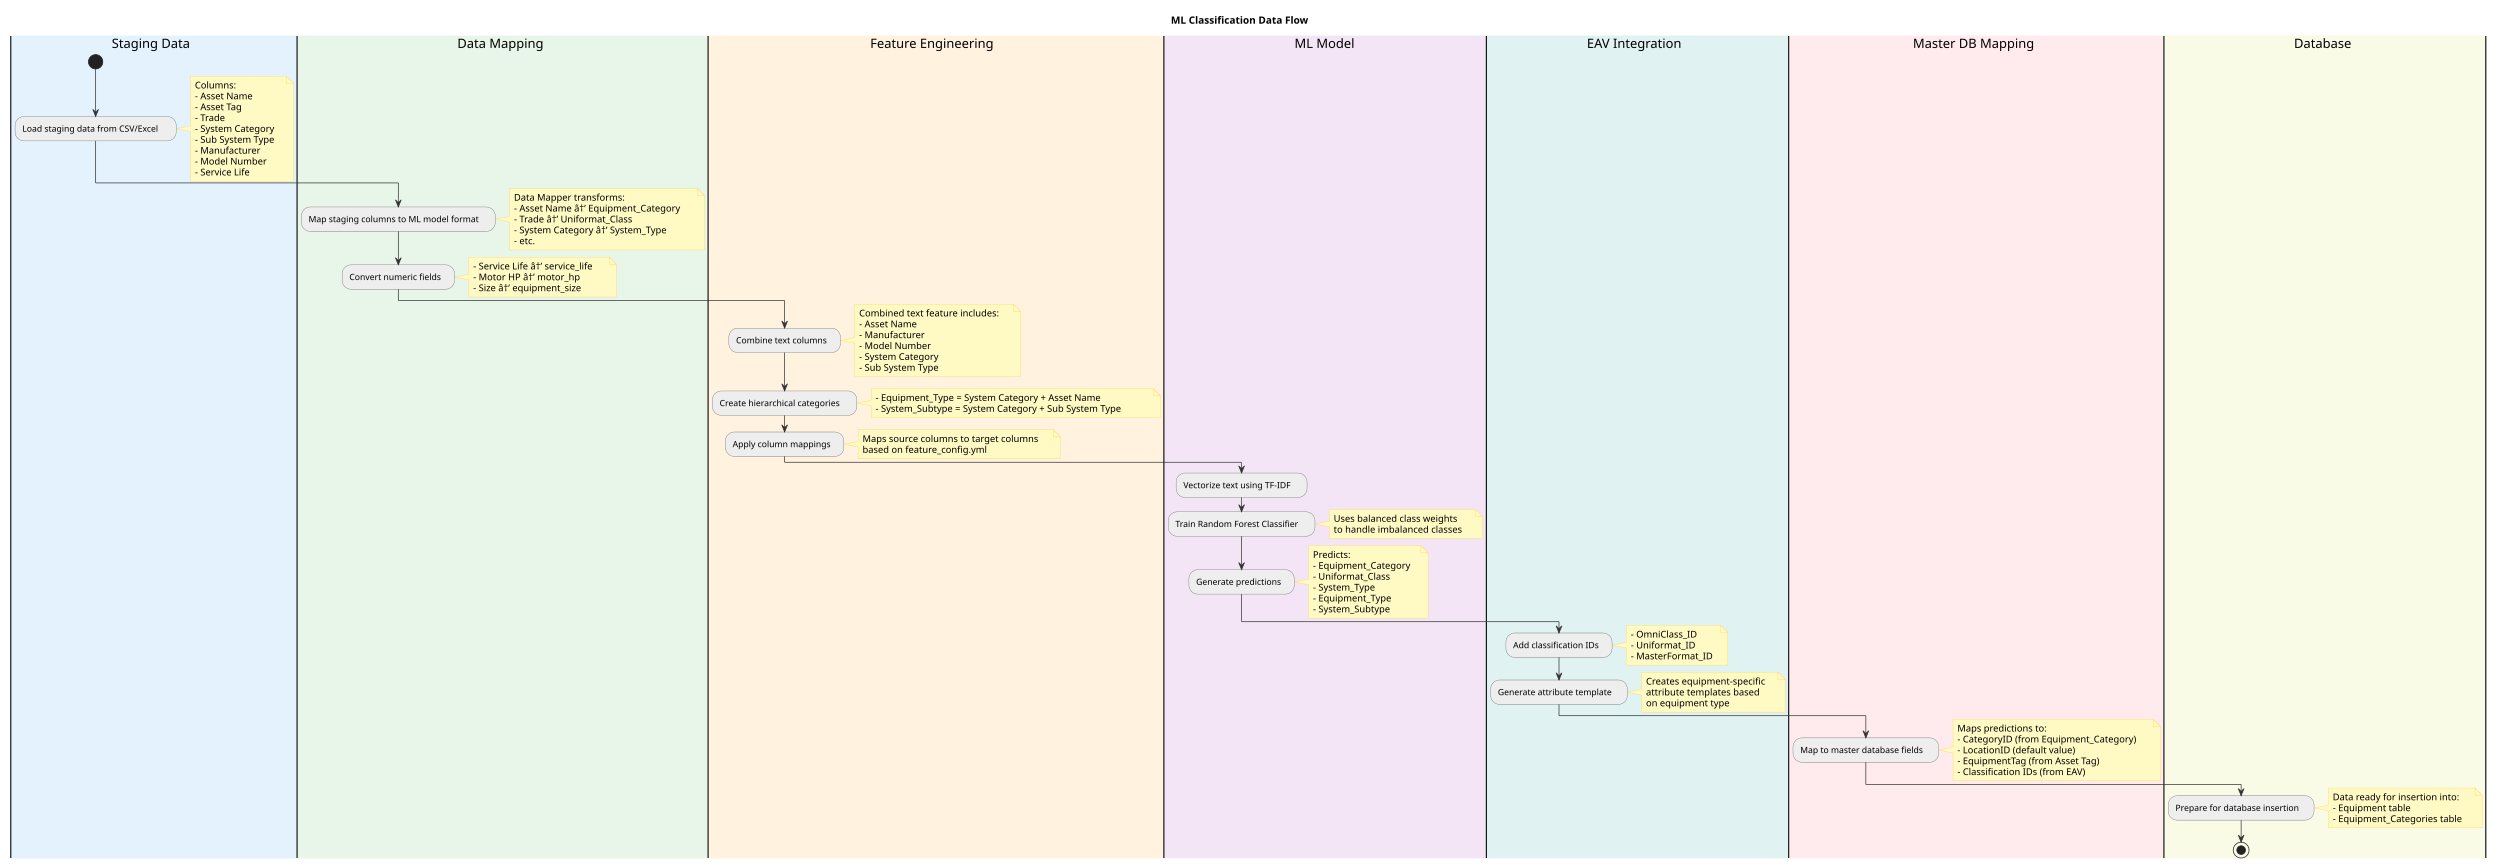
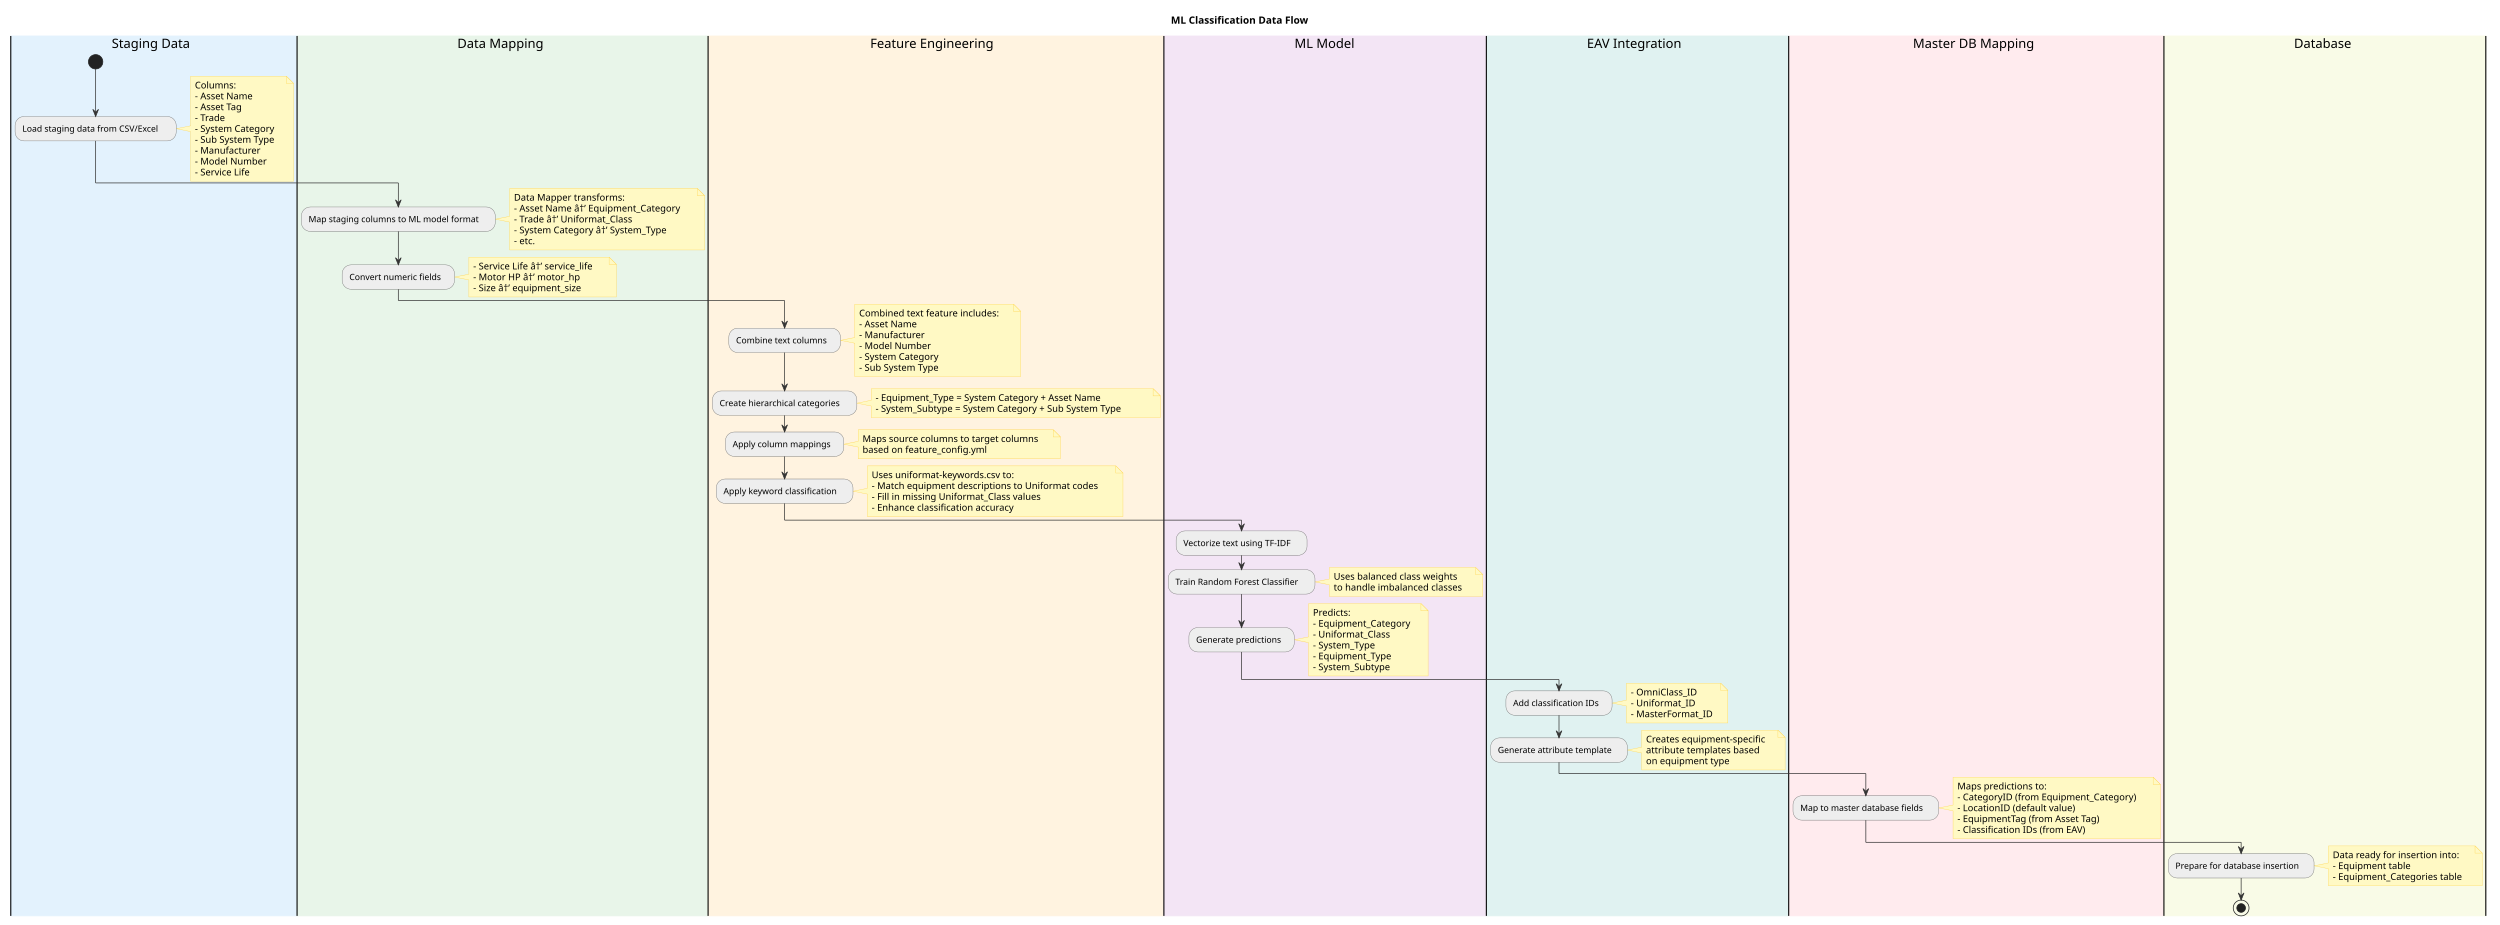
- <svg xmlns="http://www.w3.org/2000/svg" contentStyleType="text/css" data-diagram-type="ACTIVITY" height="1206px" preserveAspectRatio="none" style="width:3479px;height:1206px;background:#FFFFFF;" version="1.1" viewBox="0 0 3479 1206" width="3479px" zoomAndPan="magnify">
+ <svg xmlns="http://www.w3.org/2000/svg" contentStyleType="text/css" data-diagram-type="ACTIVITY" height="1286px" preserveAspectRatio="none" style="width:3479px;height:1286px;background:#FFFFFF;" version="1.1" viewBox="0 0 3479 1286" width="3479px" zoomAndPan="magnify">
  <defs />
  <g>
    <text fill="#000000" font-family="sans-serif" font-size="14" font-weight="bold" lengthAdjust="spacing" textLength="217.294" x="1629.406" y="32.995">ML Classification Data Flow</text>
    <rect fill="none" height="20.953" style="stroke:none;stroke-width:1;" width="3446.106" x="15" y="50.042" />
-     <rect fill="#E3F2FD" height="1143.984" style="stroke:#E3F2FD;stroke-width:1;" width="398.397" x="15" y="50.042" />
+     <rect fill="#E3F2FD" height="1224.516" style="stroke:#E3F2FD;stroke-width:1;" width="398.397" x="15" y="50.042" />
    <ellipse cx="133.102" cy="85.995" fill="#222222" rx="10" ry="10" style="stroke:#222222;stroke-width:1;" />
    <path d="M265.205,105.995 L265.205,175.093 L245.205,179.093 L265.205,183.093 L265.205,252.19 A0,0 0 0 0 265.205,252.19 L408.397,252.19 A0,0 0 0 0 408.397,252.19 L408.397,115.995 L398.397,105.995 L265.205,105.995 A0,0 0 0 0 265.205,105.995 " fill="#FFF9C4" style="stroke:#FFD54F;stroke-width:0.5;" />
    <path d="M398.397,105.995 L398.397,115.995 L408.397,115.995 L398.397,105.995 " fill="#FFF9C4" style="stroke:#FFD54F;stroke-width:0.5;" />
    <text fill="#000000" font-family="sans-serif" font-size="13" lengthAdjust="spacing" textLength="60.938" x="271.205" y="123.062">Columns:</text>
    <text fill="#000000" font-family="sans-serif" font-size="13" lengthAdjust="spacing" textLength="86.842" x="271.205" y="138.195">- Asset Name</text>
    <text fill="#000000" font-family="sans-serif" font-size="13" lengthAdjust="spacing" textLength="72.649" x="271.205" y="153.328">- Asset Tag</text>
    <text fill="#000000" font-family="sans-serif" font-size="13" lengthAdjust="spacing" textLength="46.325" x="271.205" y="168.46">- Trade</text>
    <text fill="#000000" font-family="sans-serif" font-size="13" lengthAdjust="spacing" textLength="120.815" x="271.205" y="183.593">- System Category</text>
    <text fill="#000000" font-family="sans-serif" font-size="13" lengthAdjust="spacing" textLength="122.192" x="271.205" y="198.726">- Sub System Type</text>
    <text fill="#000000" font-family="sans-serif" font-size="13" lengthAdjust="spacing" textLength="96.199" x="271.205" y="213.859">- Manufacturer</text>
    <text fill="#000000" font-family="sans-serif" font-size="13" lengthAdjust="spacing" textLength="104.21" x="271.205" y="228.992">- Model Number</text>
    <text fill="#000000" font-family="sans-serif" font-size="13" lengthAdjust="spacing" textLength="84.43" x="271.205" y="244.125">- Service Life</text>
    <rect fill="#EEEEEE" height="33.969" rx="12.5" ry="12.5" style="stroke:#666666;stroke-width:0.5;" width="224.205" x="21" y="162.108" />
    <text fill="#000000" font-family="sans-serif" font-size="12" lengthAdjust="spacing" textLength="204.205" x="31" y="183.247">Load staging data from CSV/Excel</text>
-     <line style="stroke:#000000;stroke-width:1.5;" x1="15" x2="15" y1="50.042" y2="1194.026" />
-     <rect fill="#E8F5E9" height="1143.984" style="stroke:#E8F5E9;stroke-width:1;" width="571.975" x="413.397" y="50.042" />
+     <line style="stroke:#000000;stroke-width:1.5;" x1="15" x2="15" y1="50.042" y2="1274.558" />
+     <rect fill="#E8F5E9" height="1224.516" style="stroke:#E8F5E9;stroke-width:1;" width="571.975" x="413.397" y="50.042" />
    <path d="M709.218,262.19 L709.218,301.022 L689.218,305.022 L709.218,309.022 L709.218,347.854 A0,0 0 0 0 709.218,347.854 L980.373,347.854 A0,0 0 0 0 980.373,347.854 L980.373,272.19 L970.373,262.19 L709.218,262.19 A0,0 0 0 0 709.218,262.19 " fill="#FFF9C4" style="stroke:#FFD54F;stroke-width:0.5;" />
    <path d="M970.373,262.19 L970.373,272.19 L980.373,272.19 L970.373,262.19 " fill="#FFF9C4" style="stroke:#FFD54F;stroke-width:0.5;" />
    <text fill="#000000" font-family="sans-serif" font-size="13" lengthAdjust="spacing" textLength="163.446" x="715.218" y="279.257">Data Mapper transforms:</text>
    <text fill="#000000" font-family="sans-serif" font-size="13" lengthAdjust="spacing" textLength="250.155" x="715.218" y="294.39">- Asset Name â†’ Equipment_Category</text>
    <text fill="#000000" font-family="sans-serif" font-size="13" lengthAdjust="spacing" textLength="178.858" x="715.218" y="309.523">- Trade â†’ Uniformat_Class</text>
    <text fill="#000000" font-family="sans-serif" font-size="13" lengthAdjust="spacing" textLength="234.54" x="715.218" y="324.656">- System Category â†’ System_Type</text>
    <text fill="#000000" font-family="sans-serif" font-size="13" lengthAdjust="spacing" textLength="33.198" x="715.218" y="339.789">- etc.</text>
    <rect fill="#EEEEEE" height="33.969" rx="12.5" ry="12.5" style="stroke:#666666;stroke-width:0.5;" width="269.82" x="419.397" y="288.038" />
    <text fill="#000000" font-family="sans-serif" font-size="12" lengthAdjust="spacing" textLength="249.82" x="429.397" y="309.177">Map staging columns to ML model format</text>
    <path d="M652.493,357.854 L652.493,381.554 L632.493,385.554 L652.493,389.554 L652.493,413.253 A0,0 0 0 0 652.493,413.253 L857.651,413.253 A0,0 0 0 0 857.651,413.253 L857.651,367.854 L847.651,357.854 L652.493,357.854 A0,0 0 0 0 652.493,357.854 " fill="#FFF9C4" style="stroke:#FFD54F;stroke-width:0.5;" />
    <path d="M847.651,357.854 L847.651,367.854 L857.651,367.854 L847.651,357.854 " fill="#FFF9C4" style="stroke:#FFD54F;stroke-width:0.5;" />
    <text fill="#000000" font-family="sans-serif" font-size="13" lengthAdjust="spacing" textLength="184.158" x="658.493" y="374.921">- Service Life â†’ service_life</text>
    <text fill="#000000" font-family="sans-serif" font-size="13" lengthAdjust="spacing" textLength="157.003" x="658.493" y="390.054">- Motor HP â†’ motor_hp</text>
    <text fill="#000000" font-family="sans-serif" font-size="13" lengthAdjust="spacing" textLength="164.43" x="658.493" y="405.187">- Size â†’ equipment_size</text>
    <rect fill="#EEEEEE" height="33.969" rx="12.5" ry="12.5" style="stroke:#666666;stroke-width:0.5;" width="156.371" x="476.122" y="368.569" />
    <text fill="#000000" font-family="sans-serif" font-size="12" lengthAdjust="spacing" textLength="136.371" x="486.122" y="389.708">Convert numeric fields</text>
-     <line style="stroke:#000000;stroke-width:1.5;" x1="413.397" x2="413.397" y1="50.042" y2="1194.026" />
-     <rect fill="#FFF3E0" height="1143.984" style="stroke:#FFF3E0;stroke-width:1;" width="634.29" x="985.373" y="50.042" />
+     <line style="stroke:#000000;stroke-width:1.5;" x1="413.397" x2="413.397" y1="50.042" y2="1274.558" />
+     <rect fill="#FFF3E0" height="1224.516" style="stroke:#FFF3E0;stroke-width:1;" width="634.29" x="985.373" y="50.042" />
    <path d="M1189.538,423.253 L1189.538,469.651 L1169.538,473.651 L1189.538,477.651 L1189.538,524.05 A0,0 0 0 0 1189.538,524.05 L1420.34,524.05 A0,0 0 0 0 1420.34,524.05 L1420.34,433.253 L1410.34,423.253 L1189.538,423.253 A0,0 0 0 0 1189.538,423.253 " fill="#FFF9C4" style="stroke:#FFD54F;stroke-width:0.5;" />
    <path d="M1410.34,423.253 L1410.34,433.253 L1420.34,433.253 L1410.34,423.253 " fill="#FFF9C4" style="stroke:#FFD54F;stroke-width:0.5;" />
    <text fill="#000000" font-family="sans-serif" font-size="13" lengthAdjust="spacing" textLength="209.803" x="1195.538" y="440.32">Combined text feature includes:</text>
    <text fill="#000000" font-family="sans-serif" font-size="13" lengthAdjust="spacing" textLength="86.842" x="1195.538" y="455.453">- Asset Name</text>
    <text fill="#000000" font-family="sans-serif" font-size="13" lengthAdjust="spacing" textLength="96.199" x="1195.538" y="470.585">- Manufacturer</text>
    <text fill="#000000" font-family="sans-serif" font-size="13" lengthAdjust="spacing" textLength="104.21" x="1195.538" y="485.718">- Model Number</text>
    <text fill="#000000" font-family="sans-serif" font-size="13" lengthAdjust="spacing" textLength="120.815" x="1195.538" y="500.851">- System Category</text>
    <text fill="#000000" font-family="sans-serif" font-size="13" lengthAdjust="spacing" textLength="122.192" x="1195.538" y="515.984">- Sub System Type</text>
    <rect fill="#EEEEEE" height="33.969" rx="12.5" ry="12.5" style="stroke:#666666;stroke-width:0.5;" width="155.299" x="1014.239" y="456.667" />
    <text fill="#000000" font-family="sans-serif" font-size="12" lengthAdjust="spacing" textLength="135.299" x="1024.239" y="477.806">Combine text columns</text>
    <path d="M1212.404,540.901 L1212.404,557.034 L1192.404,561.034 L1212.404,565.034 L1212.404,581.167 A0,0 0 0 0 1212.404,581.167 L1614.663,581.167 A0,0 0 0 0 1614.663,581.167 L1614.663,550.901 L1604.663,540.901 L1212.404,540.901 A0,0 0 0 0 1212.404,540.901 " fill="#FFF9C4" style="stroke:#FFD54F;stroke-width:0.5;" />
    <path d="M1604.663,540.901 L1604.663,550.901 L1614.663,550.901 L1604.663,540.901 " fill="#FFF9C4" style="stroke:#FFD54F;stroke-width:0.5;" />
    <text fill="#000000" font-family="sans-serif" font-size="13" lengthAdjust="spacing" textLength="346.1" x="1218.404" y="557.968">- Equipment_Type = System Category + Asset Name</text>
    <text fill="#000000" font-family="sans-serif" font-size="13" lengthAdjust="spacing" textLength="381.259" x="1218.404" y="573.101">- System_Subtype = System Category + Sub System Type</text>
    <rect fill="#EEEEEE" height="33.969" rx="12.5" ry="12.5" style="stroke:#666666;stroke-width:0.5;" width="201.031" x="991.373" y="544.05" />
    <text fill="#000000" font-family="sans-serif" font-size="12" lengthAdjust="spacing" textLength="181.031" x="1001.373" y="565.188">Create hierarchical categories</text>
    <path d="M1194.272,598.019 L1194.272,614.151 L1174.272,618.151 L1194.272,622.151 L1194.272,638.284 A0,0 0 0 0 1194.272,638.284 L1475.659,638.284 A0,0 0 0 0 1475.659,638.284 L1475.659,608.019 L1465.659,598.019 L1194.272,598.019 A0,0 0 0 0 1194.272,598.019 " fill="#FFF9C4" style="stroke:#FFD54F;stroke-width:0.5;" />
    <path d="M1465.659,598.019 L1465.659,608.019 L1475.659,608.019 L1465.659,598.019 " fill="#FFF9C4" style="stroke:#FFD54F;stroke-width:0.5;" />
    <text fill="#000000" font-family="sans-serif" font-size="13" lengthAdjust="spacing" textLength="260.387" x="1200.272" y="615.085">Maps source columns to target columns</text>
    <text fill="#000000" font-family="sans-serif" font-size="13" lengthAdjust="spacing" textLength="185.301" x="1200.272" y="630.218">based on feature_config.yml</text>
    <rect fill="#EEEEEE" height="33.969" rx="12.5" ry="12.5" style="stroke:#666666;stroke-width:0.5;" width="164.768" x="1009.504" y="601.167" />
    <text fill="#000000" font-family="sans-serif" font-size="12" lengthAdjust="spacing" textLength="144.768" x="1019.504" y="622.306">Apply column mappings</text>
-     <line style="stroke:#000000;stroke-width:1.5;" x1="985.373" x2="985.373" y1="50.042" y2="1194.026" />
-     <rect fill="#F3E5F5" height="1143.984" style="stroke:#F3E5F5;stroke-width:1;" width="448.748" x="1619.663" y="50.042" />
-     <rect fill="#EEEEEE" height="33.969" rx="12.5" ry="12.5" style="stroke:#666666;stroke-width:0.5;" width="182.182" x="1636.693" y="658.284" />
-     <text fill="#000000" font-family="sans-serif" font-size="12" lengthAdjust="spacing" textLength="162.182" x="1646.693" y="679.423">Vectorize text using TF-IDF</text>
-     <path d="M1849.905,709.105 L1849.905,725.237 L1829.905,729.237 L1849.905,733.237 L1849.905,749.37 A0,0 0 0 0 1849.905,749.37 L2063.411,749.37 A0,0 0 0 0 2063.411,749.37 L2063.411,719.105 L2053.411,709.105 L1849.905,709.105 A0,0 0 0 0 1849.905,709.105 " fill="#FFF9C4" style="stroke:#FFD54F;stroke-width:0.5;" />
-     <path d="M2053.411,709.105 L2053.411,719.105 L2063.411,719.105 L2053.411,709.105 " fill="#FFF9C4" style="stroke:#FFD54F;stroke-width:0.5;" />
-     <text fill="#000000" font-family="sans-serif" font-size="13" lengthAdjust="spacing" textLength="185.764" x="1855.905" y="726.171">Uses balanced class weights</text>
-     <text fill="#000000" font-family="sans-serif" font-size="13" lengthAdjust="spacing" textLength="192.505" x="1855.905" y="741.304">to handle imbalanced classes</text>
-     <rect fill="#EEEEEE" height="33.969" rx="12.5" ry="12.5" style="stroke:#666666;stroke-width:0.5;" width="204.242" x="1625.663" y="712.253" />
-     <text fill="#000000" font-family="sans-serif" font-size="12" lengthAdjust="spacing" textLength="184.242" x="1635.663" y="733.392">Train Random Forest Classifier</text>
-     <path d="M1821.074,759.37 L1821.074,805.769 L1801.074,809.769 L1821.074,813.769 L1821.074,860.167 A0,0 0 0 0 1821.074,860.167 L1987.347,860.167 A0,0 0 0 0 1987.347,860.167 L1987.347,769.37 L1977.347,759.37 L1821.074,759.37 A0,0 0 0 0 1821.074,759.37 " fill="#FFF9C4" style="stroke:#FFD54F;stroke-width:0.5;" />
-     <path d="M1977.347,759.37 L1977.347,769.37 L1987.347,769.37 L1977.347,759.37 " fill="#FFF9C4" style="stroke:#FFD54F;stroke-width:0.5;" />
-     <text fill="#000000" font-family="sans-serif" font-size="13" lengthAdjust="spacing" textLength="56.443" x="1827.074" y="776.437">Predicts:</text>
-     <text fill="#000000" font-family="sans-serif" font-size="13" lengthAdjust="spacing" textLength="145.273" x="1827.074" y="791.57">- Equipment_Category</text>
-     <text fill="#000000" font-family="sans-serif" font-size="13" lengthAdjust="spacing" textLength="114.493" x="1827.074" y="806.703">- Uniformat_Class</text>
-     <text fill="#000000" font-family="sans-serif" font-size="13" lengthAdjust="spacing" textLength="95.685" x="1827.074" y="821.835">- System_Type</text>
-     <text fill="#000000" font-family="sans-serif" font-size="13" lengthAdjust="spacing" textLength="117.774" x="1827.074" y="836.968">- Equipment_Type</text>
-     <text fill="#000000" font-family="sans-serif" font-size="13" lengthAdjust="spacing" textLength="117.584" x="1827.074" y="852.101">- System_Subtype</text>
-     <rect fill="#EEEEEE" height="33.969" rx="12.5" ry="12.5" style="stroke:#666666;stroke-width:0.5;" width="146.58" x="1654.494" y="792.784" />
-     <text fill="#000000" font-family="sans-serif" font-size="12" lengthAdjust="spacing" textLength="126.58" x="1664.494" y="813.923">Generate predictions</text>
-     <line style="stroke:#000000;stroke-width:1.5;" x1="1619.663" x2="1619.663" y1="50.042" y2="1194.026" />
-     <rect fill="#E0F2F1" height="1143.984" style="stroke:#E0F2F1;stroke-width:1;" width="420.732" x="2068.411" y="50.042" />
-     <path d="M2263.365,870.167 L2263.365,893.866 L2243.365,897.866 L2263.365,901.866 L2263.365,925.565 A0,0 0 0 0 2263.365,925.565 L2404.431,925.565 A0,0 0 0 0 2404.431,925.565 L2404.431,880.167 L2394.431,870.167 L2263.365,870.167 A0,0 0 0 0 2263.365,870.167 " fill="#FFF9C4" style="stroke:#FFD54F;stroke-width:0.5;" />
-     <path d="M2394.431,870.167 L2394.431,880.167 L2404.431,880.167 L2394.431,870.167 " fill="#FFF9C4" style="stroke:#FFD54F;stroke-width:0.5;" />
-     <text fill="#000000" font-family="sans-serif" font-size="13" lengthAdjust="spacing" textLength="98.116" x="2269.365" y="887.234">- OmniClass_ID</text>
-     <text fill="#000000" font-family="sans-serif" font-size="13" lengthAdjust="spacing" textLength="94.136" x="2269.365" y="902.367">- Uniformat_ID</text>
-     <text fill="#000000" font-family="sans-serif" font-size="13" lengthAdjust="spacing" textLength="120.066" x="2269.365" y="917.5">- MasterFormat_ID</text>
-     <rect fill="#EEEEEE" height="33.969" rx="12.5" ry="12.5" style="stroke:#666666;stroke-width:0.5;" width="147.723" x="2095.642" y="880.882" />
-     <text fill="#000000" font-family="sans-serif" font-size="12" lengthAdjust="spacing" textLength="127.723" x="2105.642" y="902.02">Add classification IDs</text>
-     <path d="M2284.596,935.565 L2284.596,959.265 L2264.596,963.265 L2284.596,967.265 L2284.596,990.964 A0,0 0 0 0 2284.596,990.964 L2484.143,990.964 A0,0 0 0 0 2484.143,990.964 L2484.143,945.565 L2474.143,935.565 L2284.596,935.565 A0,0 0 0 0 2284.596,935.565 " fill="#FFF9C4" style="stroke:#FFD54F;stroke-width:0.5;" />
-     <path d="M2474.143,935.565 L2474.143,945.565 L2484.143,945.565 L2474.143,935.565 " fill="#FFF9C4" style="stroke:#FFD54F;stroke-width:0.5;" />
-     <text fill="#000000" font-family="sans-serif" font-size="13" lengthAdjust="spacing" textLength="178.547" x="2290.596" y="952.632">Creates equipment-specific</text>
-     <text fill="#000000" font-family="sans-serif" font-size="13" lengthAdjust="spacing" textLength="169.667" x="2290.596" y="967.765">attribute templates based</text>
-     <text fill="#000000" font-family="sans-serif" font-size="13" lengthAdjust="spacing" textLength="123.849" x="2290.596" y="982.898">on equipment type</text>
-     <rect fill="#EEEEEE" height="33.969" rx="12.5" ry="12.5" style="stroke:#666666;stroke-width:0.5;" width="190.185" x="2074.411" y="946.28" />
-     <text fill="#000000" font-family="sans-serif" font-size="12" lengthAdjust="spacing" textLength="170.185" x="2084.411" y="967.419">Generate attribute template</text>
-     <line style="stroke:#000000;stroke-width:1.5;" x1="2068.411" x2="2068.411" y1="50.042" y2="1194.026" />
-     <rect fill="#FFEBEE" height="1143.984" style="stroke:#FFEBEE;stroke-width:1;" width="522.17" x="2489.143" y="50.042" />
-     <path d="M2717.868,1000.964 L2717.868,1039.796 L2697.868,1043.796 L2717.868,1047.796 L2717.868,1086.628 A0,0 0 0 0 2717.868,1086.628 L3006.314,1086.628 A0,0 0 0 0 3006.314,1086.628 L3006.314,1010.964 L2996.314,1000.964 L2717.868,1000.964 A0,0 0 0 0 2717.868,1000.964 " fill="#FFF9C4" style="stroke:#FFD54F;stroke-width:0.5;" />
-     <path d="M2996.314,1000.964 L2996.314,1010.964 L3006.314,1010.964 L2996.314,1000.964 " fill="#FFF9C4" style="stroke:#FFD54F;stroke-width:0.5;" />
-     <text fill="#000000" font-family="sans-serif" font-size="13" lengthAdjust="spacing" textLength="132.184" x="2723.868" y="1018.031">Maps predictions to:</text>
-     <text fill="#000000" font-family="sans-serif" font-size="13" lengthAdjust="spacing" textLength="267.446" x="2723.868" y="1033.164">- CategoryID (from Equipment_Category)</text>
-     <text fill="#000000" font-family="sans-serif" font-size="13" lengthAdjust="spacing" textLength="177.538" x="2723.868" y="1048.296">- LocationID (default value)</text>
-     <text fill="#000000" font-family="sans-serif" font-size="13" lengthAdjust="spacing" textLength="216.322" x="2723.868" y="1063.429">- EquipmentTag (from Asset Tag)</text>
-     <text fill="#000000" font-family="sans-serif" font-size="13" lengthAdjust="spacing" textLength="194.537" x="2723.868" y="1078.562">- Classification IDs (from EAV)</text>
-     <rect fill="#EEEEEE" height="33.969" rx="12.5" ry="12.5" style="stroke:#666666;stroke-width:0.5;" width="202.725" x="2495.143" y="1026.812" />
-     <text fill="#000000" font-family="sans-serif" font-size="12" lengthAdjust="spacing" textLength="182.725" x="2505.143" y="1047.95">Map to master database fields</text>
-     <line style="stroke:#000000;stroke-width:1.5;" x1="2489.143" x2="2489.143" y1="50.042" y2="1194.026" />
-     <rect fill="#F9FBE7" height="1143.984" style="stroke:#F9FBE7;stroke-width:1;" width="447.932" x="3011.314" y="50.042" />
-     <path d="M3240.226,1096.628 L3240.226,1120.327 L3220.226,1124.327 L3240.226,1128.327 L3240.226,1152.026 A0,0 0 0 0 3240.226,1152.026 L3454.245,1152.026 A0,0 0 0 0 3454.245,1152.026 L3454.245,1106.628 L3444.245,1096.628 L3240.226,1096.628 A0,0 0 0 0 3240.226,1096.628 " fill="#FFF9C4" style="stroke:#FFD54F;stroke-width:0.5;" />
-     <path d="M3444.245,1096.628 L3444.245,1106.628 L3454.245,1106.628 L3444.245,1096.628 " fill="#FFF9C4" style="stroke:#FFD54F;stroke-width:0.5;" />
-     <text fill="#000000" font-family="sans-serif" font-size="13" lengthAdjust="spacing" textLength="188.849" x="3246.226" y="1113.695">Data ready for insertion into:</text>
-     <text fill="#000000" font-family="sans-serif" font-size="13" lengthAdjust="spacing" textLength="116.448" x="3246.226" y="1128.828">- Equipment table</text>
-     <text fill="#000000" font-family="sans-serif" font-size="13" lengthAdjust="spacing" textLength="193.019" x="3246.226" y="1143.96">- Equipment_Categories table</text>
-     <rect fill="#EEEEEE" height="33.969" rx="12.5" ry="12.5" style="stroke:#666666;stroke-width:0.5;" width="202.912" x="3017.314" y="1107.343" />
-     <text fill="#000000" font-family="sans-serif" font-size="12" lengthAdjust="spacing" textLength="182.912" x="3027.314" y="1128.481">Prepare for database insertion</text>
-     <ellipse cx="3118.769" cy="1183.026" fill="none" rx="11" ry="11" style="stroke:#222222;stroke-width:1;" />
-     <ellipse cx="3118.769" cy="1183.026" fill="#222222" rx="6" ry="6" style="stroke:#222222;stroke-width:1;" />
-     <line style="stroke:#000000;stroke-width:1.5;" x1="3011.314" x2="3011.314" y1="50.042" y2="1194.026" />
-     <line style="stroke:#000000;stroke-width:1.5;" x1="3459.245" x2="3459.245" y1="50.042" y2="1194.026" />
+     <path d="M1207.022,648.284 L1207.022,679.55 L1187.022,683.55 L1207.022,687.55 L1207.022,718.815 A0,0 0 0 0 1207.022,718.815 L1562.721,718.815 A0,0 0 0 0 1562.721,718.815 L1562.721,658.284 L1552.721,648.284 L1207.022,648.284 A0,0 0 0 0 1207.022,648.284 " fill="#FFF9C4" style="stroke:#FFD54F;stroke-width:0.5;" />
+     <path d="M1552.721,648.284 L1552.721,658.284 L1562.721,658.284 L1552.721,648.284 " fill="#FFF9C4" style="stroke:#FFD54F;stroke-width:0.5;" />
+     <text fill="#000000" font-family="sans-serif" font-size="13" lengthAdjust="spacing" textLength="213.059" x="1213.022" y="665.351">Uses uniformat-keywords.csv to:</text>
+     <text fill="#000000" font-family="sans-serif" font-size="13" lengthAdjust="spacing" textLength="334.699" x="1213.022" y="680.484">- Match equipment descriptions to Uniformat codes</text>
+     <text fill="#000000" font-family="sans-serif" font-size="13" lengthAdjust="spacing" textLength="253.392" x="1213.022" y="695.617">- Fill in missing Uniformat_Class values</text>
+     <text fill="#000000" font-family="sans-serif" font-size="13" lengthAdjust="spacing" textLength="215.871" x="1213.022" y="710.75">- Enhance classification accuracy</text>
+     <rect fill="#EEEEEE" height="33.969" rx="12.5" ry="12.5" style="stroke:#666666;stroke-width:0.5;" width="190.268" x="996.754" y="666.565" />
+     <text fill="#000000" font-family="sans-serif" font-size="12" lengthAdjust="spacing" textLength="170.268" x="1006.754" y="687.704">Apply keyword classification</text>
+     <line style="stroke:#000000;stroke-width:1.5;" x1="985.373" x2="985.373" y1="50.042" y2="1274.558" />
+     <rect fill="#F3E5F5" height="1224.516" style="stroke:#F3E5F5;stroke-width:1;" width="448.748" x="1619.663" y="50.042" />
+     <rect fill="#EEEEEE" height="33.969" rx="12.5" ry="12.5" style="stroke:#666666;stroke-width:0.5;" width="182.182" x="1636.693" y="738.815" />
+     <text fill="#000000" font-family="sans-serif" font-size="12" lengthAdjust="spacing" textLength="162.182" x="1646.693" y="759.954">Vectorize text using TF-IDF</text>
+     <path d="M1849.905,789.636 L1849.905,805.769 L1829.905,809.769 L1849.905,813.769 L1849.905,829.901 A0,0 0 0 0 1849.905,829.901 L2063.411,829.901 A0,0 0 0 0 2063.411,829.901 L2063.411,799.636 L2053.411,789.636 L1849.905,789.636 A0,0 0 0 0 1849.905,789.636 " fill="#FFF9C4" style="stroke:#FFD54F;stroke-width:0.5;" />
+     <path d="M2053.411,789.636 L2053.411,799.636 L2063.411,799.636 L2053.411,789.636 " fill="#FFF9C4" style="stroke:#FFD54F;stroke-width:0.5;" />
+     <text fill="#000000" font-family="sans-serif" font-size="13" lengthAdjust="spacing" textLength="185.764" x="1855.905" y="806.703">Uses balanced class weights</text>
+     <text fill="#000000" font-family="sans-serif" font-size="13" lengthAdjust="spacing" textLength="192.505" x="1855.905" y="821.835">to handle imbalanced classes</text>
+     <rect fill="#EEEEEE" height="33.969" rx="12.5" ry="12.5" style="stroke:#666666;stroke-width:0.5;" width="204.242" x="1625.663" y="792.784" />
+     <text fill="#000000" font-family="sans-serif" font-size="12" lengthAdjust="spacing" textLength="184.242" x="1635.663" y="813.923">Train Random Forest Classifier</text>
+     <path d="M1821.074,839.901 L1821.074,886.3 L1801.074,890.3 L1821.074,894.3 L1821.074,940.698 A0,0 0 0 0 1821.074,940.698 L1987.347,940.698 A0,0 0 0 0 1987.347,940.698 L1987.347,849.901 L1977.347,839.901 L1821.074,839.901 A0,0 0 0 0 1821.074,839.901 " fill="#FFF9C4" style="stroke:#FFD54F;stroke-width:0.5;" />
+     <path d="M1977.347,839.901 L1977.347,849.901 L1987.347,849.901 L1977.347,839.901 " fill="#FFF9C4" style="stroke:#FFD54F;stroke-width:0.5;" />
+     <text fill="#000000" font-family="sans-serif" font-size="13" lengthAdjust="spacing" textLength="56.443" x="1827.074" y="856.968">Predicts:</text>
+     <text fill="#000000" font-family="sans-serif" font-size="13" lengthAdjust="spacing" textLength="145.273" x="1827.074" y="872.101">- Equipment_Category</text>
+     <text fill="#000000" font-family="sans-serif" font-size="13" lengthAdjust="spacing" textLength="114.493" x="1827.074" y="887.234">- Uniformat_Class</text>
+     <text fill="#000000" font-family="sans-serif" font-size="13" lengthAdjust="spacing" textLength="95.685" x="1827.074" y="902.367">- System_Type</text>
+     <text fill="#000000" font-family="sans-serif" font-size="13" lengthAdjust="spacing" textLength="117.774" x="1827.074" y="917.5">- Equipment_Type</text>
+     <text fill="#000000" font-family="sans-serif" font-size="13" lengthAdjust="spacing" textLength="117.584" x="1827.074" y="932.632">- System_Subtype</text>
+     <rect fill="#EEEEEE" height="33.969" rx="12.5" ry="12.5" style="stroke:#666666;stroke-width:0.5;" width="146.58" x="1654.494" y="873.315" />
+     <text fill="#000000" font-family="sans-serif" font-size="12" lengthAdjust="spacing" textLength="126.58" x="1664.494" y="894.454">Generate predictions</text>
+     <line style="stroke:#000000;stroke-width:1.5;" x1="1619.663" x2="1619.663" y1="50.042" y2="1274.558" />
+     <rect fill="#E0F2F1" height="1224.516" style="stroke:#E0F2F1;stroke-width:1;" width="420.732" x="2068.411" y="50.042" />
+     <path d="M2263.365,950.698 L2263.365,974.398 L2243.365,978.398 L2263.365,982.398 L2263.365,1006.097 A0,0 0 0 0 2263.365,1006.097 L2404.431,1006.097 A0,0 0 0 0 2404.431,1006.097 L2404.431,960.698 L2394.431,950.698 L2263.365,950.698 A0,0 0 0 0 2263.365,950.698 " fill="#FFF9C4" style="stroke:#FFD54F;stroke-width:0.5;" />
+     <path d="M2394.431,950.698 L2394.431,960.698 L2404.431,960.698 L2394.431,950.698 " fill="#FFF9C4" style="stroke:#FFD54F;stroke-width:0.5;" />
+     <text fill="#000000" font-family="sans-serif" font-size="13" lengthAdjust="spacing" textLength="98.116" x="2269.365" y="967.765">- OmniClass_ID</text>
+     <text fill="#000000" font-family="sans-serif" font-size="13" lengthAdjust="spacing" textLength="94.136" x="2269.365" y="982.898">- Uniformat_ID</text>
+     <text fill="#000000" font-family="sans-serif" font-size="13" lengthAdjust="spacing" textLength="120.066" x="2269.365" y="998.031">- MasterFormat_ID</text>
+     <rect fill="#EEEEEE" height="33.969" rx="12.5" ry="12.5" style="stroke:#666666;stroke-width:0.5;" width="147.723" x="2095.642" y="961.413" />
+     <text fill="#000000" font-family="sans-serif" font-size="12" lengthAdjust="spacing" textLength="127.723" x="2105.642" y="982.552">Add classification IDs</text>
+     <path d="M2284.596,1016.097 L2284.596,1039.796 L2264.596,1043.796 L2284.596,1047.796 L2284.596,1071.495 A0,0 0 0 0 2284.596,1071.495 L2484.143,1071.495 A0,0 0 0 0 2484.143,1071.495 L2484.143,1026.097 L2474.143,1016.097 L2284.596,1016.097 A0,0 0 0 0 2284.596,1016.097 " fill="#FFF9C4" style="stroke:#FFD54F;stroke-width:0.5;" />
+     <path d="M2474.143,1016.097 L2474.143,1026.097 L2484.143,1026.097 L2474.143,1016.097 " fill="#FFF9C4" style="stroke:#FFD54F;stroke-width:0.5;" />
+     <text fill="#000000" font-family="sans-serif" font-size="13" lengthAdjust="spacing" textLength="178.547" x="2290.596" y="1033.164">Creates equipment-specific</text>
+     <text fill="#000000" font-family="sans-serif" font-size="13" lengthAdjust="spacing" textLength="169.667" x="2290.596" y="1048.296">attribute templates based</text>
+     <text fill="#000000" font-family="sans-serif" font-size="13" lengthAdjust="spacing" textLength="123.849" x="2290.596" y="1063.429">on equipment type</text>
+     <rect fill="#EEEEEE" height="33.969" rx="12.5" ry="12.5" style="stroke:#666666;stroke-width:0.5;" width="190.185" x="2074.411" y="1026.812" />
+     <text fill="#000000" font-family="sans-serif" font-size="12" lengthAdjust="spacing" textLength="170.185" x="2084.411" y="1047.95">Generate attribute template</text>
+     <line style="stroke:#000000;stroke-width:1.5;" x1="2068.411" x2="2068.411" y1="50.042" y2="1274.558" />
+     <rect fill="#FFEBEE" height="1224.516" style="stroke:#FFEBEE;stroke-width:1;" width="522.17" x="2489.143" y="50.042" />
+     <path d="M2717.868,1081.495 L2717.868,1120.327 L2697.868,1124.327 L2717.868,1128.327 L2717.868,1167.159 A0,0 0 0 0 2717.868,1167.159 L3006.314,1167.159 A0,0 0 0 0 3006.314,1167.159 L3006.314,1091.495 L2996.314,1081.495 L2717.868,1081.495 A0,0 0 0 0 2717.868,1081.495 " fill="#FFF9C4" style="stroke:#FFD54F;stroke-width:0.5;" />
+     <path d="M2996.314,1081.495 L2996.314,1091.495 L3006.314,1091.495 L2996.314,1081.495 " fill="#FFF9C4" style="stroke:#FFD54F;stroke-width:0.5;" />
+     <text fill="#000000" font-family="sans-serif" font-size="13" lengthAdjust="spacing" textLength="132.184" x="2723.868" y="1098.562">Maps predictions to:</text>
+     <text fill="#000000" font-family="sans-serif" font-size="13" lengthAdjust="spacing" textLength="267.446" x="2723.868" y="1113.695">- CategoryID (from Equipment_Category)</text>
+     <text fill="#000000" font-family="sans-serif" font-size="13" lengthAdjust="spacing" textLength="177.538" x="2723.868" y="1128.828">- LocationID (default value)</text>
+     <text fill="#000000" font-family="sans-serif" font-size="13" lengthAdjust="spacing" textLength="216.322" x="2723.868" y="1143.96">- EquipmentTag (from Asset Tag)</text>
+     <text fill="#000000" font-family="sans-serif" font-size="13" lengthAdjust="spacing" textLength="194.537" x="2723.868" y="1159.093">- Classification IDs (from EAV)</text>
+     <rect fill="#EEEEEE" height="33.969" rx="12.5" ry="12.5" style="stroke:#666666;stroke-width:0.5;" width="202.725" x="2495.143" y="1107.343" />
+     <text fill="#000000" font-family="sans-serif" font-size="12" lengthAdjust="spacing" textLength="182.725" x="2505.143" y="1128.481">Map to master database fields</text>
+     <line style="stroke:#000000;stroke-width:1.5;" x1="2489.143" x2="2489.143" y1="50.042" y2="1274.558" />
+     <rect fill="#F9FBE7" height="1224.516" style="stroke:#F9FBE7;stroke-width:1;" width="447.932" x="3011.314" y="50.042" />
+     <path d="M3240.226,1177.159 L3240.226,1200.858 L3220.226,1204.858 L3240.226,1208.858 L3240.226,1232.558 A0,0 0 0 0 3240.226,1232.558 L3454.245,1232.558 A0,0 0 0 0 3454.245,1232.558 L3454.245,1187.159 L3444.245,1177.159 L3240.226,1177.159 A0,0 0 0 0 3240.226,1177.159 " fill="#FFF9C4" style="stroke:#FFD54F;stroke-width:0.5;" />
+     <path d="M3444.245,1177.159 L3444.245,1187.159 L3454.245,1187.159 L3444.245,1177.159 " fill="#FFF9C4" style="stroke:#FFD54F;stroke-width:0.5;" />
+     <text fill="#000000" font-family="sans-serif" font-size="13" lengthAdjust="spacing" textLength="188.849" x="3246.226" y="1194.226">Data ready for insertion into:</text>
+     <text fill="#000000" font-family="sans-serif" font-size="13" lengthAdjust="spacing" textLength="116.448" x="3246.226" y="1209.359">- Equipment table</text>
+     <text fill="#000000" font-family="sans-serif" font-size="13" lengthAdjust="spacing" textLength="193.019" x="3246.226" y="1224.492">- Equipment_Categories table</text>
+     <rect fill="#EEEEEE" height="33.969" rx="12.5" ry="12.5" style="stroke:#666666;stroke-width:0.5;" width="202.912" x="3017.314" y="1187.874" />
+     <text fill="#000000" font-family="sans-serif" font-size="12" lengthAdjust="spacing" textLength="182.912" x="3027.314" y="1209.013">Prepare for database insertion</text>
+     <ellipse cx="3118.769" cy="1263.558" fill="none" rx="11" ry="11" style="stroke:#222222;stroke-width:1;" />
+     <ellipse cx="3118.769" cy="1263.558" fill="#222222" rx="6" ry="6" style="stroke:#222222;stroke-width:1;" />
+     <line style="stroke:#000000;stroke-width:1.5;" x1="3011.314" x2="3011.314" y1="50.042" y2="1274.558" />
+     <line style="stroke:#000000;stroke-width:1.5;" x1="3459.245" x2="3459.245" y1="50.042" y2="1274.558" />
    <line style="stroke:#333333;stroke-width:1;" x1="133.102" x2="133.102" y1="95.995" y2="162.108" />
    <polygon fill="#333333" points="129.102,152.108,133.102,162.108,137.102,152.108,133.102,156.108" style="stroke:#333333;stroke-width:1;" />
    <line style="stroke:#333333;stroke-width:1;" x1="554.308" x2="554.308" y1="322.007" y2="368.569" />
    <polygon fill="#333333" points="550.308,358.569,554.308,368.569,558.308,358.569,554.308,362.569" style="stroke:#333333;stroke-width:1;" />
    <line style="stroke:#333333;stroke-width:1;" x1="1091.888" x2="1091.888" y1="490.636" y2="544.05" />
    <polygon fill="#333333" points="1087.888,534.05,1091.888,544.05,1095.888,534.05,1091.888,538.05" style="stroke:#333333;stroke-width:1;" />
    <line style="stroke:#333333;stroke-width:1;" x1="1091.888" x2="1091.888" y1="578.019" y2="601.167" />
    <polygon fill="#333333" points="1087.888,591.167,1091.888,601.167,1095.888,591.167,1091.888,595.167" style="stroke:#333333;stroke-width:1;" />
-     <line style="stroke:#333333;stroke-width:1;" x1="1727.784" x2="1727.784" y1="692.253" y2="712.253" />
-     <polygon fill="#333333" points="1723.784,702.253,1727.784,712.253,1731.784,702.253,1727.784,706.253" style="stroke:#333333;stroke-width:1;" />
-     <line style="stroke:#333333;stroke-width:1;" x1="1727.784" x2="1727.784" y1="746.222" y2="792.784" />
+     <line style="stroke:#333333;stroke-width:1;" x1="1091.888" x2="1091.888" y1="635.136" y2="666.565" />
+     <polygon fill="#333333" points="1087.888,656.565,1091.888,666.565,1095.888,656.565,1091.888,660.565" style="stroke:#333333;stroke-width:1;" />
+     <line style="stroke:#333333;stroke-width:1;" x1="1727.784" x2="1727.784" y1="772.784" y2="792.784" />
    <polygon fill="#333333" points="1723.784,782.784,1727.784,792.784,1731.784,782.784,1727.784,786.784" style="stroke:#333333;stroke-width:1;" />
-     <line style="stroke:#333333;stroke-width:1;" x1="2169.503" x2="2169.503" y1="914.851" y2="946.28" />
-     <polygon fill="#333333" points="2165.503,936.28,2169.503,946.28,2173.503,936.28,2169.503,940.28" style="stroke:#333333;stroke-width:1;" />
-     <line style="stroke:#333333;stroke-width:1;" x1="3118.769" x2="3118.769" y1="1141.312" y2="1172.026" />
-     <polygon fill="#333333" points="3114.769,1162.026,3118.769,1172.026,3122.769,1162.026,3118.769,1166.026" style="stroke:#333333;stroke-width:1;" />
+     <line style="stroke:#333333;stroke-width:1;" x1="1727.784" x2="1727.784" y1="826.753" y2="873.315" />
+     <polygon fill="#333333" points="1723.784,863.315,1727.784,873.315,1731.784,863.315,1727.784,867.315" style="stroke:#333333;stroke-width:1;" />
+     <line style="stroke:#333333;stroke-width:1;" x1="2169.503" x2="2169.503" y1="995.382" y2="1026.812" />
+     <polygon fill="#333333" points="2165.503,1016.812,2169.503,1026.812,2173.503,1016.812,2169.503,1020.812" style="stroke:#333333;stroke-width:1;" />
+     <line style="stroke:#333333;stroke-width:1;" x1="3118.769" x2="3118.769" y1="1221.843" y2="1252.558" />
+     <polygon fill="#333333" points="3114.769,1242.558,3118.769,1252.558,3122.769,1242.558,3118.769,1246.558" style="stroke:#333333;stroke-width:1;" />
    <line style="stroke:#333333;stroke-width:1;" x1="133.102" x2="133.102" y1="196.077" y2="254.558" />
    <line style="stroke:#333333;stroke-width:1;" x1="133.102" x2="554.308" y1="254.558" y2="254.558" />
    <line style="stroke:#333333;stroke-width:1;" x1="554.308" x2="554.308" y1="254.558" y2="288.038" />
    <polygon fill="#333333" points="550.308,278.038,554.308,288.038,558.308,278.038,554.308,282.038" style="stroke:#333333;stroke-width:1;" />
    <line style="stroke:#333333;stroke-width:1;" x1="554.308" x2="554.308" y1="402.538" y2="418.253" />
    <line style="stroke:#333333;stroke-width:1;" x1="554.308" x2="1091.888" y1="418.253" y2="418.253" />
    <line style="stroke:#333333;stroke-width:1;" x1="1091.888" x2="1091.888" y1="418.253" y2="456.667" />
    <polygon fill="#333333" points="1087.888,446.667,1091.888,456.667,1095.888,446.667,1091.888,450.667" style="stroke:#333333;stroke-width:1;" />
-     <line style="stroke:#333333;stroke-width:1;" x1="1091.888" x2="1091.888" y1="635.136" y2="643.284" />
-     <line style="stroke:#333333;stroke-width:1;" x1="1091.888" x2="1727.784" y1="643.284" y2="643.284" />
-     <line style="stroke:#333333;stroke-width:1;" x1="1727.784" x2="1727.784" y1="643.284" y2="658.284" />
-     <polygon fill="#333333" points="1723.784,648.284,1727.784,658.284,1731.784,648.284,1727.784,652.284" style="stroke:#333333;stroke-width:1;" />
-     <line style="stroke:#333333;stroke-width:1;" x1="1727.784" x2="1727.784" y1="826.753" y2="865.167" />
-     <line style="stroke:#333333;stroke-width:1;" x1="1727.784" x2="2169.503" y1="865.167" y2="865.167" />
-     <line style="stroke:#333333;stroke-width:1;" x1="2169.503" x2="2169.503" y1="865.167" y2="880.882" />
-     <polygon fill="#333333" points="2165.503,870.882,2169.503,880.882,2173.503,870.882,2169.503,874.882" style="stroke:#333333;stroke-width:1;" />
-     <line style="stroke:#333333;stroke-width:1;" x1="2169.503" x2="2169.503" y1="980.249" y2="995.964" />
-     <line style="stroke:#333333;stroke-width:1;" x1="2169.503" x2="2596.505" y1="995.964" y2="995.964" />
-     <line style="stroke:#333333;stroke-width:1;" x1="2596.505" x2="2596.505" y1="995.964" y2="1026.812" />
-     <polygon fill="#333333" points="2592.505,1016.812,2596.505,1026.812,2600.505,1016.812,2596.505,1020.812" style="stroke:#333333;stroke-width:1;" />
-     <line style="stroke:#333333;stroke-width:1;" x1="2596.505" x2="2596.505" y1="1060.78" y2="1091.628" />
-     <line style="stroke:#333333;stroke-width:1;" x1="2596.505" x2="3118.769" y1="1091.628" y2="1091.628" />
-     <line style="stroke:#333333;stroke-width:1;" x1="3118.769" x2="3118.769" y1="1091.628" y2="1107.343" />
-     <polygon fill="#333333" points="3114.769,1097.343,3118.769,1107.343,3122.769,1097.343,3118.769,1101.343" style="stroke:#333333;stroke-width:1;" />
+     <line style="stroke:#333333;stroke-width:1;" x1="1091.888" x2="1091.888" y1="700.534" y2="723.815" />
+     <line style="stroke:#333333;stroke-width:1;" x1="1091.888" x2="1727.784" y1="723.815" y2="723.815" />
+     <line style="stroke:#333333;stroke-width:1;" x1="1727.784" x2="1727.784" y1="723.815" y2="738.815" />
+     <polygon fill="#333333" points="1723.784,728.815,1727.784,738.815,1731.784,728.815,1727.784,732.815" style="stroke:#333333;stroke-width:1;" />
+     <line style="stroke:#333333;stroke-width:1;" x1="1727.784" x2="1727.784" y1="907.284" y2="945.698" />
+     <line style="stroke:#333333;stroke-width:1;" x1="1727.784" x2="2169.503" y1="945.698" y2="945.698" />
+     <line style="stroke:#333333;stroke-width:1;" x1="2169.503" x2="2169.503" y1="945.698" y2="961.413" />
+     <polygon fill="#333333" points="2165.503,951.413,2169.503,961.413,2173.503,951.413,2169.503,955.413" style="stroke:#333333;stroke-width:1;" />
+     <line style="stroke:#333333;stroke-width:1;" x1="2169.503" x2="2169.503" y1="1060.78" y2="1076.495" />
+     <line style="stroke:#333333;stroke-width:1;" x1="2169.503" x2="2596.505" y1="1076.495" y2="1076.495" />
+     <line style="stroke:#333333;stroke-width:1;" x1="2596.505" x2="2596.505" y1="1076.495" y2="1107.343" />
+     <polygon fill="#333333" points="2592.505,1097.343,2596.505,1107.343,2600.505,1097.343,2596.505,1101.343" style="stroke:#333333;stroke-width:1;" />
+     <line style="stroke:#333333;stroke-width:1;" x1="2596.505" x2="2596.505" y1="1141.312" y2="1172.159" />
+     <line style="stroke:#333333;stroke-width:1;" x1="2596.505" x2="3118.769" y1="1172.159" y2="1172.159" />
+     <line style="stroke:#333333;stroke-width:1;" x1="3118.769" x2="3118.769" y1="1172.159" y2="1187.874" />
+     <polygon fill="#333333" points="3114.769,1177.874,3118.769,1187.874,3122.769,1177.874,3118.769,1181.874" style="stroke:#333333;stroke-width:1;" />
    <text fill="#000000" font-family="sans-serif" font-size="18" lengthAdjust="spacing" textLength="117.475" x="155.461" y="66.75">Staging Data</text>
    <text fill="#000000" font-family="sans-serif" font-size="18" lengthAdjust="spacing" textLength="125.947" x="636.411" y="66.75">Data Mapping</text>
    <text fill="#000000" font-family="sans-serif" font-size="18" lengthAdjust="spacing" textLength="183.12" x="1210.958" y="66.75">Feature Engineering</text>
    <text fill="#000000" font-family="sans-serif" font-size="18" lengthAdjust="spacing" textLength="85.324" x="1801.375" y="66.75">ML Model</text>
    <text fill="#000000" font-family="sans-serif" font-size="18" lengthAdjust="spacing" textLength="140.906" x="2208.324" y="66.75">EAV Integration</text>
    <text fill="#000000" font-family="sans-serif" font-size="18" lengthAdjust="spacing" textLength="176.37" x="2662.043" y="66.75">Master DB Mapping</text>
    <text fill="#000000" font-family="sans-serif" font-size="18" lengthAdjust="spacing" textLength="85.887" x="3192.336" y="66.75">Database</text>
  </g>
</svg>
